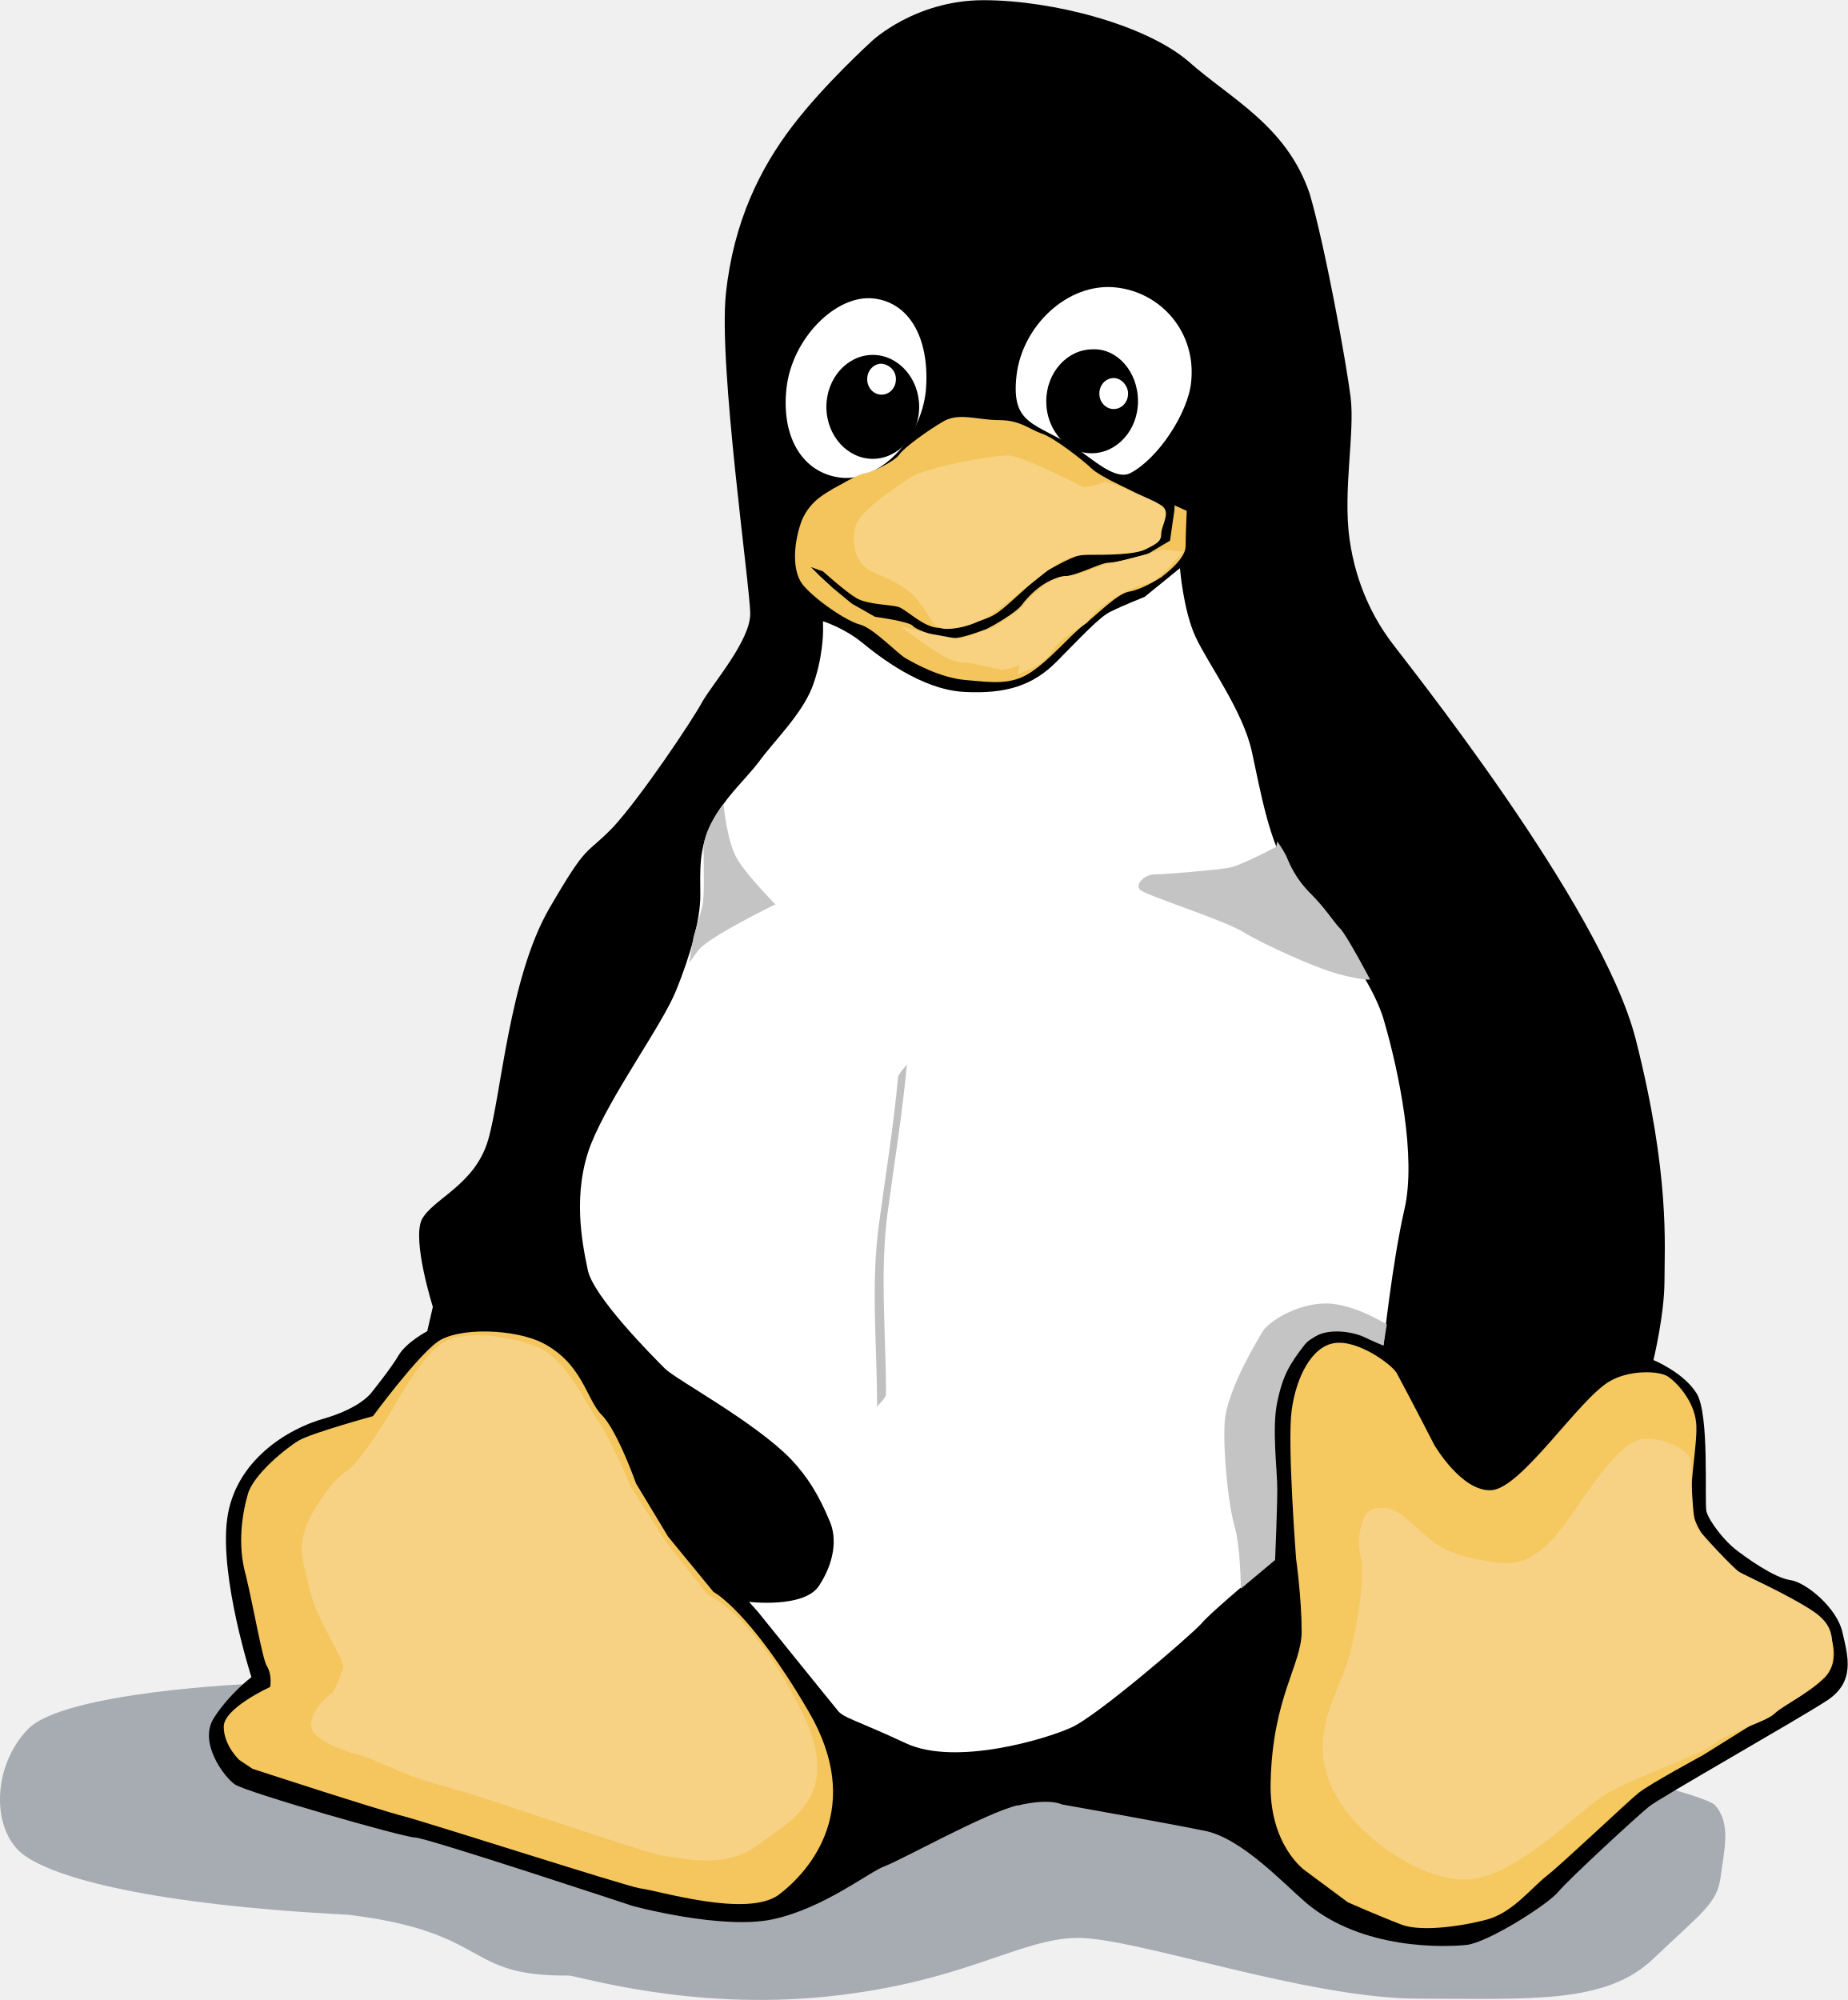
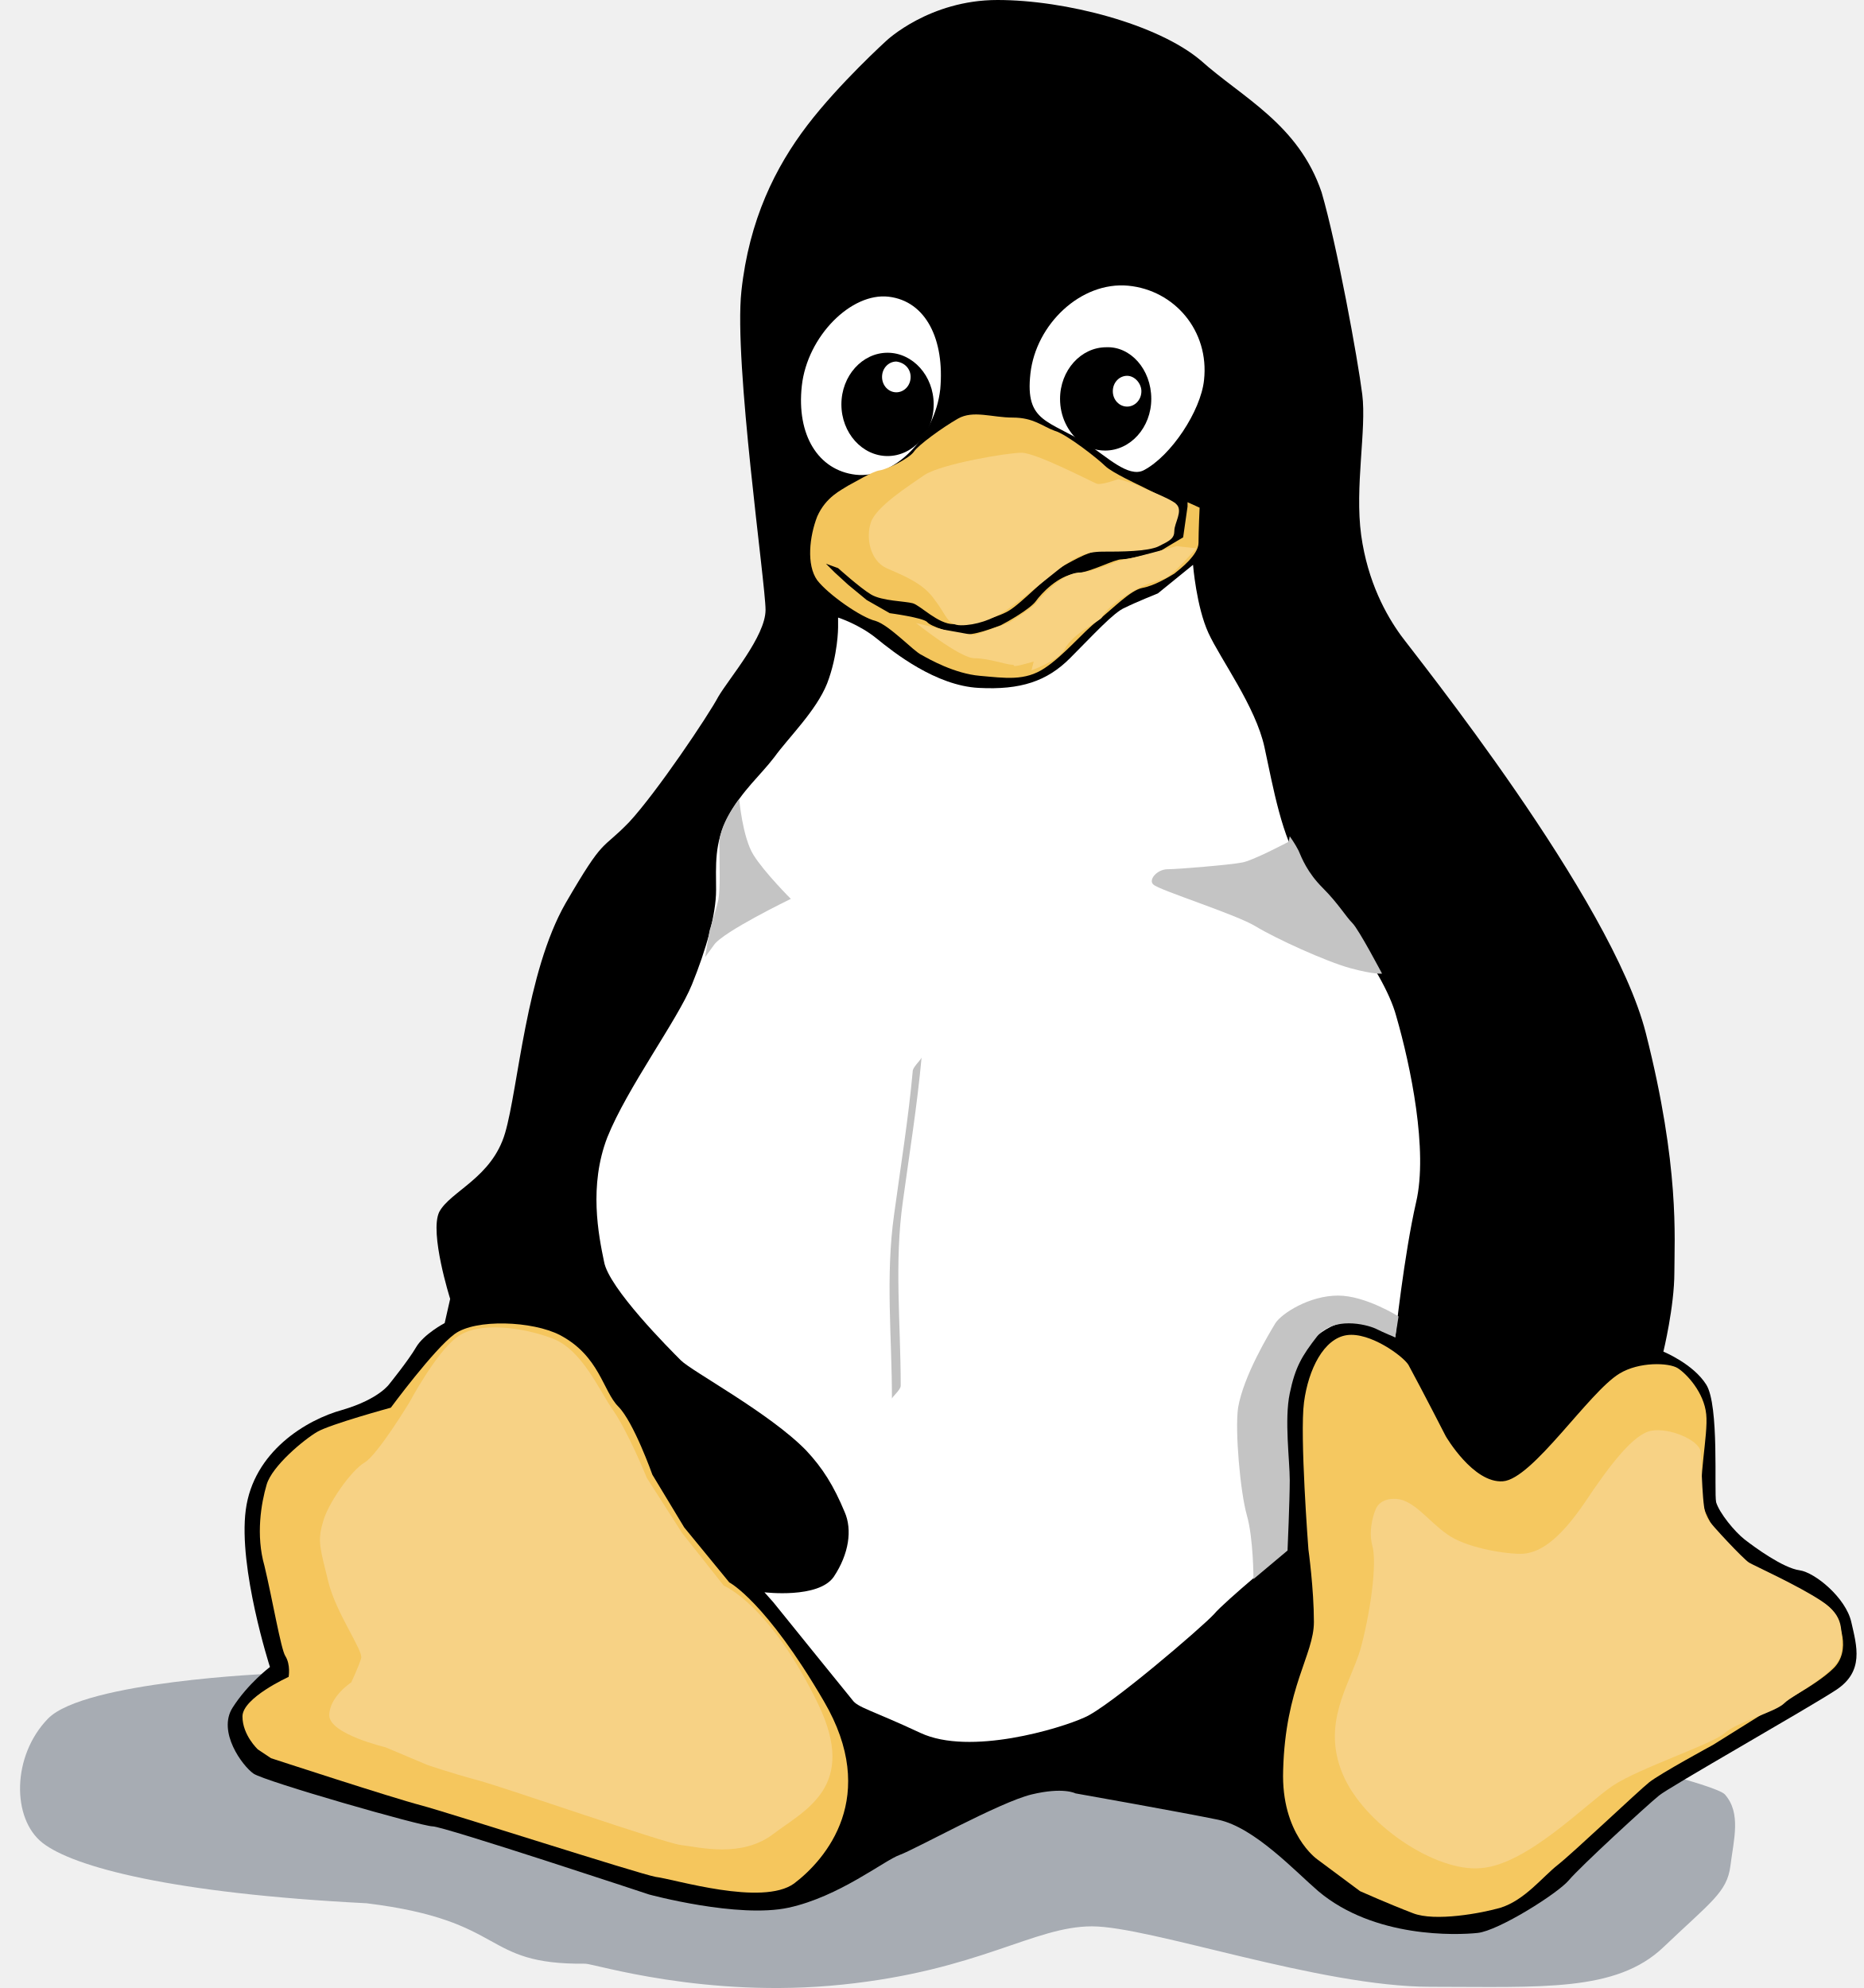
- <svg xmlns="http://www.w3.org/2000/svg" width="19.553mm" height="21.167mm" viewBox="0 0 19.553 21.167" version="1.1" id="svg5">
-   <defs id="defs2" />
-   <g id="layer1" transform="translate(-77.31596,-76.0709)">
-     <path d="m 80,93.89 c 0,0 -2.001,0.082 -2.387,0.48 -0.386,0.398 -0.386,1.065 -0.059,1.322 0.328,0.257 1.381,0.538 3.452,0.644 1.521,0.187 1.205,0.655 2.328,0.643 0.094,0 1.275,0.374 2.738,0.222 1.463,-0.152 2.036,-0.62 2.656,-0.62 0.62,0 2.422,0.643 3.604,0.643 1.182,0 1.977,0.059 2.48,-0.421 0.503,-0.48 0.679,-0.585 0.714,-0.866 0.035,-0.281 0.117,-0.562 -0.059,-0.761 -0.175,-0.199 -4.774,-1.182 -4.774,-1.182 z" fill="#a7acb3" id="path946" style="stroke-width:0.265" />
-     <path d="m 88.085,95.177 c -0.339,0.082 -1.24,0.585 -1.404,0.644 -0.164,0.059 -0.644,0.445 -1.182,0.562 -0.538,0.117 -1.486,-0.14 -1.486,-0.14 0,0 -2.188,-0.725 -2.305,-0.725 -0.117,0 -1.79,-0.48 -1.907,-0.562 -0.117,-0.082 -0.386,-0.445 -0.222,-0.702 0.164,-0.257 0.398,-0.433 0.398,-0.433 0,0 -0.339,-1.053 -0.257,-1.673 0.082,-0.62 0.644,-0.959 1.03,-1.065 0.398,-0.117 0.503,-0.281 0.503,-0.281 0,0 0.199,-0.246 0.281,-0.386 0.082,-0.14 0.304,-0.257 0.304,-0.257 l 0.059,-0.257 c 0,0 -0.222,-0.702 -0.117,-0.924 0.117,-0.222 0.562,-0.363 0.702,-0.842 0.14,-0.48 0.222,-1.708 0.644,-2.445 0.421,-0.725 0.374,-0.55 0.679,-0.866 0.292,-0.316 0.842,-1.135 0.948,-1.334 0.117,-0.199 0.503,-0.643 0.503,-0.924 0,-0.281 -0.339,-2.633 -0.257,-3.393 0.082,-0.761 0.363,-1.322 0.702,-1.767 0.339,-0.445 0.842,-0.901 0.842,-0.901 0,0 0.456,-0.433 1.182,-0.433 0.725,0 1.708,0.257 2.165,0.644 0.445,0.398 1.041,0.679 1.287,1.404 0.164,0.562 0.386,1.778 0.433,2.153 0.047,0.374 -0.082,0.983 -0.012,1.498 0.07,0.503 0.269,0.854 0.421,1.065 0.152,0.211 2.246,2.808 2.609,4.235 0.363,1.427 0.304,2.188 0.304,2.551 0,0.363 -0.117,0.842 -0.117,0.842 0,0 0.316,0.129 0.456,0.351 0.14,0.222 0.082,1.135 0.105,1.252 0.035,0.117 0.199,0.316 0.304,0.398 0.105,0.082 0.409,0.304 0.585,0.328 0.164,0.023 0.491,0.292 0.55,0.55 0.059,0.257 0.14,0.526 -0.164,0.725 -0.304,0.199 -1.79,1.041 -1.884,1.123 -0.117,0.094 -0.842,0.761 -0.959,0.901 -0.117,0.14 -0.749,0.538 -0.971,0.562 -0.222,0.023 -1.1,0.059 -1.697,-0.445 -0.246,-0.211 -0.679,-0.679 -1.065,-0.761 -0.398,-0.082 -1.521,-0.281 -1.521,-0.281 0,0 -0.129,-0.07 -0.468,0.012 z" fill="#000000" id="path948" style="stroke-width:0.265" />
-     <path d="m 79.988,94.791 c 0,0 1.287,0.421 1.603,0.503 0.304,0.082 2.305,0.725 2.492,0.761 0.199,0.023 1.135,0.316 1.474,0.07 0.339,-0.257 0.913,-0.924 0.316,-1.942 -0.62,-1.065 -1.006,-1.264 -1.006,-1.264 l -0.48,-0.585 -0.339,-0.562 c 0,0 -0.199,-0.562 -0.363,-0.725 -0.164,-0.164 -0.199,-0.538 -0.62,-0.76 -0.292,-0.152 -0.901,-0.175 -1.123,-0.012 -0.222,0.164 -0.679,0.784 -0.679,0.784 0,0 -0.643,0.176 -0.784,0.257 -0.14,0.082 -0.48,0.363 -0.538,0.562 -0.059,0.199 -0.117,0.538 -0.023,0.866 0.082,0.339 0.176,0.889 0.222,0.959 0.059,0.094 0.035,0.222 0.035,0.222 0,0 -0.491,0.222 -0.491,0.421 0,0.199 0.164,0.351 0.164,0.351 z" fill="#f5c65d" id="path950" style="stroke-width:0.265" />
-     <path d="m 81.65,94.861 c 0,0 0.234,0.082 0.538,0.164 0.304,0.082 1.977,0.667 2.165,0.69 0.199,0.023 0.644,0.14 0.983,-0.117 0.339,-0.257 0.901,-0.503 0.48,-1.381 -0.515,-1.065 -1.006,-1.264 -1.006,-1.264 l -0.445,-0.562 -0.374,-0.585 c 0,0 -0.199,-0.491 -0.363,-0.725 -0.14,-0.199 -0.328,-0.644 -0.644,-0.761 -0.304,-0.117 -0.796,-0.187 -1.018,-0.012 -0.222,0.164 -0.503,0.69 -0.503,0.69 0,0 -0.339,0.562 -0.48,0.644 -0.14,0.082 -0.398,0.445 -0.445,0.643 -0.059,0.199 -0.023,0.281 0.059,0.62 0.082,0.339 0.374,0.737 0.351,0.819 -0.023,0.082 -0.105,0.257 -0.105,0.257 0,0 -0.234,0.152 -0.234,0.351 0,0.199 0.597,0.339 0.597,0.339 z" fill="#f7d285" id="path952" style="stroke-width:0.265" />
-     <path d="m 91.127,95.867 c 0,0 -0.386,-0.269 -0.363,-0.948 0.023,-0.889 0.328,-1.229 0.328,-1.58 0,-0.351 -0.059,-0.772 -0.059,-0.772 0,0 -0.094,-1.217 -0.047,-1.568 0.047,-0.351 0.211,-0.679 0.456,-0.714 0.246,-0.035 0.597,0.222 0.655,0.316 0.152,0.281 0.398,0.761 0.398,0.761 0,0 0.292,0.503 0.608,0.48 0.316,-0.023 0.913,-0.948 1.24,-1.147 0.211,-0.129 0.526,-0.117 0.62,-0.059 0.094,0.059 0.281,0.257 0.304,0.491 0.023,0.222 -0.094,0.714 -0.035,0.959 0.059,0.246 0.316,0.527 0.527,0.655 0.211,0.129 0.749,0.339 0.842,0.468 0.094,0.129 0.211,0.433 0.023,0.62 -0.187,0.187 -0.632,0.41 -0.632,0.41 l -0.655,0.409 c 0,0 -0.562,0.304 -0.679,0.398 -0.117,0.094 -0.807,0.749 -0.971,0.877 -0.164,0.129 -0.351,0.374 -0.608,0.456 -0.199,0.059 -0.702,0.152 -0.936,0.059 -0.246,-0.094 -0.562,-0.234 -0.562,-0.234 z" fill="#f5c860" id="path954" style="stroke-width:0.265" />
-     <path d="m 91.747,92.147 c 0,0 -0.082,0.187 -0.035,0.374 0.059,0.187 -0.023,0.749 -0.129,1.123 -0.117,0.374 -0.409,0.772 -0.187,1.31 0.222,0.538 0.995,1.053 1.474,1.006 0.491,-0.035 1.123,-0.69 1.404,-0.877 0.281,-0.187 1.065,-0.445 1.193,-0.562 0.129,-0.117 0.538,-0.222 0.632,-0.316 0.094,-0.094 0.608,-0.339 0.608,-0.562 0,-0.222 0.035,-0.363 -0.211,-0.526 -0.246,-0.164 -0.714,-0.374 -0.772,-0.409 -0.059,-0.035 -0.398,-0.398 -0.445,-0.468 -0.059,-0.07 -0.059,-0.585 -0.07,-0.714 -0.023,-0.129 -0.339,-0.257 -0.527,-0.222 -0.187,0.035 -0.433,0.351 -0.714,0.772 -0.281,0.41 -0.491,0.538 -0.679,0.538 -0.187,0 -0.597,-0.07 -0.784,-0.211 -0.187,-0.129 -0.351,-0.363 -0.538,-0.374 -0.187,-0.012 -0.222,0.117 -0.222,0.117 z" fill="#f7d285" id="path956" style="stroke-width:0.265" />
-     <path d="m 86.026,82.646 c 0,0 0.222,0.07 0.409,0.222 0.187,0.152 0.632,0.503 1.088,0.526 0.445,0.023 0.725,-0.07 0.971,-0.316 0.246,-0.246 0.468,-0.491 0.585,-0.538 0.117,-0.059 0.351,-0.152 0.351,-0.152 l 0.374,-0.304 c 0,0 0.035,0.445 0.164,0.725 0.129,0.281 0.503,0.784 0.597,1.217 0.094,0.433 0.187,0.971 0.398,1.275 0.211,0.304 0.866,1.065 1.006,1.591 0.152,0.526 0.339,1.427 0.211,1.977 -0.129,0.562 -0.222,1.439 -0.222,1.439 0,0 -0.257,-0.164 -0.433,-0.164 -0.164,0 -0.257,0.035 -0.409,0.152 -0.187,0.129 -0.316,0.562 -0.316,0.784 0,0.222 0,1.498 0,1.498 0,0 -0.655,0.538 -0.772,0.679 -0.117,0.129 -1.123,0.994 -1.381,1.1 -0.257,0.117 -1.217,0.409 -1.743,0.164 -0.526,-0.246 -0.667,-0.269 -0.725,-0.351 -0.059,-0.07 -0.842,-1.041 -0.842,-1.041 l -0.094,-0.105 c 0,0 0.573,0.07 0.737,-0.164 0.164,-0.246 0.199,-0.503 0.117,-0.69 -0.117,-0.281 -0.234,-0.468 -0.409,-0.655 -0.386,-0.398 -1.217,-0.842 -1.334,-0.959 -0.117,-0.117 -0.772,-0.772 -0.819,-1.053 -0.059,-0.281 -0.164,-0.807 0.035,-1.322 0.211,-0.527 0.749,-1.252 0.901,-1.626 0.152,-0.374 0.257,-0.749 0.257,-1.006 0,-0.257 -0.023,-0.503 0.129,-0.784 0.152,-0.281 0.339,-0.433 0.491,-0.632 0.152,-0.211 0.445,-0.491 0.562,-0.784 0.117,-0.304 0.117,-0.597 0.117,-0.597 z" fill="#ffffff" id="path958" style="stroke-width:0.265" />
-     <path d="m 86.821,87.467 c -0.047,0.515 -0.129,1.018 -0.199,1.533 -0.094,0.667 -0.023,1.299 -0.023,1.966 0,-0.023 0.094,-0.094 0.094,-0.14 0,-0.667 -0.07,-1.31 0.023,-1.966 0.07,-0.515 0.152,-1.018 0.199,-1.533 0,0.023 -0.082,0.094 -0.094,0.14 z" fill="#c0c0c0" id="path960" style="stroke-width:0.265" />
-     <path d="m 90.823,85.033 c 0,0 -0.398,0.211 -0.503,0.222 -0.117,0.023 -0.679,0.07 -0.784,0.07 -0.117,0 -0.211,0.117 -0.152,0.164 0.059,0.059 0.878,0.316 1.088,0.445 0.211,0.129 0.749,0.374 1.006,0.445 0.257,0.07 0.339,0.059 0.339,0.059 0,0 -0.246,-0.468 -0.316,-0.538 -0.07,-0.07 -0.152,-0.211 -0.316,-0.374 -0.164,-0.164 -0.222,-0.316 -0.257,-0.398 -0.035,-0.07 -0.094,-0.152 -0.094,-0.152" fill="#c4c4c4" id="path962" style="stroke-width:0.265" />
-     <path d="m 84.973,84.577 c 0,0 0.035,0.41 0.152,0.597 0.117,0.187 0.398,0.468 0.398,0.468 0,0 -0.725,0.351 -0.819,0.491 -0.094,0.129 -0.094,0.129 -0.094,0.129 l 0.047,-0.281 c 0,0 0.07,-0.222 0.094,-0.328 0.023,-0.129 0.012,-0.363 0.012,-0.562 -0.023,-0.222 0.211,-0.515 0.211,-0.515 z" fill="#c4c4c4" id="path964" style="stroke-width:0.265" />
-     <path d="m 91.958,90.31 0.035,-0.222 c 0,0 -0.351,-0.222 -0.644,-0.222 -0.304,0 -0.597,0.187 -0.667,0.292 -0.07,0.117 -0.339,0.562 -0.398,0.901 -0.035,0.246 0.023,0.901 0.094,1.147 0.07,0.246 0.07,0.679 0.07,0.679 l 0.363,-0.304 c 0,0 0.023,-0.538 0.023,-0.749 0,-0.211 -0.059,-0.643 0,-0.924 0.059,-0.281 0.129,-0.398 0.292,-0.608 0.176,-0.211 0.515,-0.129 0.62,-0.082 0.094,0.047 0.211,0.094 0.211,0.094 z" fill="#c4c4c4" id="path966" style="stroke-width:0.265" />
-     <path d="m 87.114,80.213 c -0.059,0.527 -0.503,0.959 -0.901,0.913 -0.398,-0.047 -0.632,-0.421 -0.573,-0.948 0.059,-0.527 0.526,-0.995 0.924,-0.948 0.398,0.047 0.597,0.456 0.55,0.983 z" fill="#ffffff" id="path968" style="stroke-width:0.265" />
-     <path d="m 89.922,80.119 c -0.035,0.328 -0.351,0.807 -0.643,0.959 -0.164,0.082 -0.398,-0.152 -0.585,-0.269 -0.421,-0.269 -0.679,-0.234 -0.62,-0.761 0.059,-0.526 0.538,-0.983 1.041,-0.936 0.491,0.047 0.866,0.48 0.807,1.006 z" fill="#ffffff" id="path970" style="stroke-width:0.265" />
-     <path d="m 87.044,80.377 c 0,0.304 -0.222,0.55 -0.491,0.55 -0.269,0 -0.491,-0.246 -0.491,-0.55 0,-0.304 0.222,-0.55 0.491,-0.55 0.269,0 0.491,0.246 0.491,0.55 z" fill="#000000" id="path972" style="stroke-width:0.265" />
-     <path d="m 89.36,80.318 c 0,0.304 -0.222,0.55 -0.491,0.55 -0.105,0 -0.199,-0.035 -0.269,-0.094 -0.129,-0.105 -0.211,-0.269 -0.211,-0.456 0,-0.304 0.222,-0.55 0.491,-0.55 0.257,-0.012 0.48,0.234 0.48,0.55 z" fill="#000000" id="path974" style="stroke-width:0.265" />
-     <path d="m 86.798,80.084 c 0,0.094 -0.07,0.164 -0.152,0.164 -0.082,0 -0.152,-0.07 -0.152,-0.164 0,-0.094 0.07,-0.164 0.152,-0.164 0.094,0.012 0.152,0.082 0.152,0.164 z" fill="#ffffff" id="path976" style="stroke-width:0.265" />
-     <path d="m 89.255,80.236 c 0,0.094 -0.07,0.164 -0.152,0.164 -0.082,0 -0.152,-0.07 -0.152,-0.164 0,-0.094 0.07,-0.164 0.152,-0.164 0.082,0 0.152,0.082 0.152,0.164 z" fill="#ffffff" id="path978" style="stroke-width:0.265" />
-     <path d="m 89.746,81.465 -0.047,0.328 c 0,0 -0.199,0.117 -0.234,0.14 -0.047,0.023 -0.339,0.094 -0.421,0.094 -0.082,0 -0.304,0.129 -0.491,0.152 -0.187,0.023 -0.363,0.211 -0.421,0.292 -0.059,0.082 -0.304,0.222 -0.374,0.257 -0.07,0.023 -0.292,0.117 -0.409,0.094 -0.117,-0.012 -0.339,-0.082 -0.374,-0.129 -0.047,-0.047 -0.398,-0.094 -0.398,-0.094 l -0.246,-0.14 -0.199,-0.164 -0.14,-0.129 -0.094,-0.094 0.129,0.047 c 0,0 0.234,0.211 0.351,0.281 0.117,0.07 0.363,0.07 0.445,0.094 0.082,0.023 0.269,0.222 0.433,0.222 0.164,0 0.445,-0.059 0.585,-0.14 0.14,-0.082 0.409,-0.374 0.562,-0.468 0.152,-0.082 0.328,-0.187 0.48,-0.187 0.152,0 0.234,0.012 0.409,-0.012 0.187,-0.023 0.281,-0.117 0.304,-0.199 0.023,-0.082 0.023,-0.281 0.023,-0.281 l -0.374,-0.187 c 0,0 -0.304,-0.14 -0.374,-0.211 -0.07,-0.07 -0.409,-0.339 -0.538,-0.374 -0.129,-0.047 -0.222,-0.14 -0.445,-0.14 -0.222,0 -0.421,-0.082 -0.585,0.012 -0.164,0.094 -0.421,0.281 -0.468,0.351 -0.047,0.07 -0.281,0.187 -0.363,0.199 -0.082,0.012 -0.269,0.129 -0.339,0.164 -0.07,0.047 -0.234,0.117 -0.328,0.328 -0.082,0.211 -0.117,0.515 0,0.679 0.117,0.152 0.468,0.398 0.62,0.433 0.152,0.047 0.409,0.328 0.491,0.363 0.082,0.047 0.351,0.199 0.62,0.222 0.269,0.023 0.48,0.059 0.69,-0.082 0.211,-0.14 0.398,-0.374 0.562,-0.503 0.164,-0.129 0.351,-0.328 0.48,-0.351 0.129,-0.023 0.281,-0.117 0.339,-0.152 0.059,-0.047 0.257,-0.199 0.257,-0.328 0,-0.129 0.012,-0.374 0.012,-0.374 l -0.129,-0.059" fill="#f3c55c" id="path980" style="stroke-width:0.265" />
-     <path d="m 89.009,81.172 c 0,0 -0.187,0.07 -0.234,0.047 -0.059,-0.023 -0.643,-0.328 -0.796,-0.328 -0.152,0 -0.842,0.117 -1.03,0.234 -0.187,0.129 -0.515,0.339 -0.573,0.503 -0.059,0.164 -0.012,0.409 0.164,0.491 0.187,0.082 0.398,0.164 0.515,0.339 0.129,0.164 0.129,0.269 0.281,0.269 0.152,0 0.328,-0.059 0.468,-0.152 0.14,-0.094 0.409,-0.316 0.573,-0.445 0.164,-0.129 0.281,-0.187 0.468,-0.187 0.187,0 0.48,0 0.597,-0.059 0.117,-0.059 0.164,-0.082 0.164,-0.164 0,-0.082 0.094,-0.211 0.023,-0.281 -0.07,-0.07 -0.351,-0.164 -0.433,-0.211 -0.094,-0.035 -0.187,-0.059 -0.187,-0.059 z" fill="#f8d281" id="path982" style="stroke-width:0.265" />
-     <path d="m 86.856,82.705 c 0,0 0.468,0.374 0.62,0.374 0.152,0 0.339,0.07 0.409,0.07 0.035,0 -0.059,0.047 0.222,-0.035 l -0.023,0.094 c 0,0 0.292,-0.105 0.351,-0.222 0.094,-0.175 0.363,-0.292 0.398,-0.339 0.059,-0.117 0.246,-0.234 0.374,-0.304 0.129,-0.07 0.187,-0.07 0.304,-0.117 0.082,-0.035 0.328,-0.316 0.328,-0.316 l -0.211,-0.023 c 0,0 -0.503,0.14 -0.55,0.14 -0.047,0 -0.339,0.14 -0.48,0.14 -0.187,0 -0.421,0.269 -0.468,0.328 -0.047,0.059 -0.293,0.211 -0.293,0.211 l -0.363,0.129 -0.328,-0.059 z" fill="#f8d281" id="path984" style="stroke-width:0.265" />
-   </g>
+ <svg xmlns="http://www.w3.org/2000/svg" width="75" height="80" viewBox="0 0 75 80" fill="none">
+   <path d="M10.951 67.348C10.951 67.348 3.389 67.658 1.93 69.161C0.471 70.665 0.471 73.185 1.709 74.158C2.947 75.131 6.927 76.192 14.754 76.59C20.503 77.298 19.309 79.067 23.554 79.022C23.908 79.022 28.374 80.438 33.902 79.863C39.429 79.288 41.596 77.519 43.94 77.519C46.284 77.519 53.094 79.951 57.56 79.951C62.026 79.951 65.033 80.172 66.935 78.359C68.836 76.546 69.499 76.148 69.632 75.087C69.765 74.025 70.074 72.964 69.411 72.212C68.748 71.461 51.369 67.746 51.369 67.746L10.951 67.348Z" fill="#A7ACB3" />
+   <path d="M41.508 72.212C40.225 72.522 36.82 74.424 36.201 74.645C35.582 74.866 33.769 76.325 31.735 76.767C29.701 77.209 26.119 76.237 26.119 76.237C26.119 76.237 17.85 73.495 17.407 73.495C16.965 73.495 10.642 71.682 10.2 71.372C9.757 71.063 8.74 69.692 9.359 68.719C9.978 67.746 10.863 67.083 10.863 67.083C10.863 67.083 9.58 63.103 9.89 60.759C10.2 58.416 12.322 57.133 13.781 56.735C15.285 56.293 15.683 55.674 15.683 55.674C15.683 55.674 16.435 54.745 16.744 54.215C17.054 53.684 17.894 53.242 17.894 53.242L18.115 52.269C18.115 52.269 17.275 49.616 17.673 48.775C18.115 47.935 19.795 47.405 20.326 45.592C20.857 43.779 21.166 39.135 22.758 36.349C24.35 33.608 24.173 34.271 25.323 33.077C26.428 31.883 28.507 28.788 28.905 28.036C29.347 27.284 30.806 25.604 30.806 24.543C30.806 23.481 29.524 14.593 29.834 11.719C30.143 8.844 31.204 6.722 32.487 5.041C33.769 3.361 35.671 1.636 35.671 1.636C35.671 1.636 37.395 0 40.137 0C42.879 0 46.593 0.973 48.318 2.432C49.998 3.936 52.253 4.997 53.182 7.739C53.801 9.861 54.641 14.46 54.818 15.875C54.995 17.29 54.509 19.59 54.774 21.535C55.039 23.437 55.791 24.764 56.366 25.56C56.941 26.355 64.856 36.172 66.227 41.568C67.598 46.962 67.377 49.837 67.377 51.208C67.377 52.578 66.935 54.392 66.935 54.392C66.935 54.392 68.129 54.878 68.659 55.718C69.19 56.558 68.969 60.008 69.057 60.45C69.19 60.892 69.809 61.644 70.207 61.953C70.605 62.263 71.755 63.103 72.418 63.191C73.037 63.28 74.275 64.297 74.496 65.27C74.718 66.243 75.027 67.26 73.877 68.011C72.728 68.763 67.112 71.947 66.758 72.257C66.316 72.61 63.574 75.131 63.132 75.662C62.689 76.192 60.301 77.696 59.461 77.784C58.621 77.873 55.305 78.005 53.049 76.104C52.121 75.308 50.484 73.539 49.025 73.23C47.522 72.92 43.277 72.168 43.277 72.168C43.277 72.168 42.79 71.903 41.508 72.212Z" fill="black" />
+   <path d="M10.907 70.753C10.907 70.753 15.771 72.345 16.965 72.655C18.115 72.964 25.677 75.396 26.384 75.529C27.136 75.617 30.674 76.723 31.956 75.794C33.238 74.821 35.405 72.301 33.15 68.454C30.806 64.43 29.347 63.678 29.347 63.678L27.534 61.467L26.252 59.344C26.252 59.344 25.5 57.222 24.881 56.602C24.262 55.983 24.129 54.568 22.537 53.728C21.431 53.153 19.132 53.065 18.292 53.684C17.452 54.303 15.727 56.647 15.727 56.647C15.727 56.647 13.295 57.31 12.764 57.62C12.234 57.929 10.951 58.99 10.73 59.742C10.509 60.494 10.288 61.776 10.642 63.014C10.951 64.297 11.305 66.375 11.482 66.641C11.703 66.994 11.614 67.481 11.614 67.481C11.614 67.481 9.757 68.321 9.757 69.073C9.757 69.825 10.376 70.399 10.376 70.399L10.907 70.753Z" fill="#F5C65D" />
+   <path d="M17.186 71.019C17.186 71.019 18.071 71.328 19.221 71.638C20.37 71.947 26.694 74.158 27.401 74.247C28.153 74.335 29.834 74.777 31.116 73.804C32.398 72.832 34.521 71.903 32.929 68.586C30.983 64.562 29.126 63.81 29.126 63.81L27.446 61.688L26.03 59.477C26.03 59.477 25.279 57.62 24.66 56.735C24.129 55.983 23.422 54.303 22.227 53.861C21.078 53.419 19.221 53.153 18.38 53.817C17.54 54.436 16.479 56.426 16.479 56.426C16.479 56.426 15.196 58.548 14.666 58.858C14.135 59.167 13.162 60.538 12.985 61.29C12.764 62.042 12.897 62.351 13.207 63.634C13.516 64.916 14.622 66.419 14.533 66.729C14.445 67.039 14.135 67.702 14.135 67.702C14.135 67.702 13.251 68.277 13.251 69.028C13.251 69.78 15.506 70.311 15.506 70.311L17.186 71.019Z" fill="#F7D285" />
+   <path d="M53.005 74.821C53.005 74.821 51.546 73.804 51.634 71.24C51.723 67.879 52.872 66.596 52.872 65.27C52.872 63.943 52.651 62.351 52.651 62.351C52.651 62.351 52.297 57.752 52.474 56.426C52.651 55.099 53.27 53.861 54.199 53.728C55.128 53.596 56.454 54.568 56.675 54.922C57.25 55.983 58.179 57.797 58.179 57.797C58.179 57.797 59.284 59.698 60.478 59.609C61.672 59.521 63.928 56.028 65.166 55.276C65.962 54.789 67.156 54.834 67.51 55.055C67.863 55.276 68.571 56.028 68.659 56.912C68.748 57.752 68.305 59.609 68.526 60.538C68.748 61.467 69.721 62.528 70.516 63.014C71.312 63.501 73.347 64.297 73.7 64.783C74.054 65.27 74.496 66.419 73.789 67.127C73.081 67.835 71.401 68.675 71.401 68.675L68.924 70.222C68.924 70.222 66.802 71.372 66.36 71.726C65.918 72.08 63.309 74.556 62.689 75.043C62.07 75.529 61.363 76.458 60.39 76.767C59.638 76.988 57.737 77.342 56.852 76.988C55.924 76.635 54.73 76.104 54.73 76.104L53.005 74.821Z" fill="#F5C860" />
+   <path d="M55.349 60.759C55.349 60.759 55.039 61.467 55.216 62.174C55.437 62.882 55.128 65.004 54.73 66.419C54.288 67.835 53.182 69.338 54.022 71.372C54.862 73.406 57.781 75.352 59.594 75.175C61.451 75.043 63.839 72.566 64.9 71.859C65.962 71.151 68.925 70.178 69.411 69.736C69.897 69.294 71.445 68.896 71.799 68.542C72.153 68.188 74.098 67.26 74.098 66.419C74.098 65.579 74.231 65.049 73.302 64.43C72.374 63.81 70.605 63.014 70.384 62.882C70.163 62.749 68.88 61.378 68.704 61.113C68.482 60.848 68.482 58.902 68.438 58.416C68.35 57.929 67.156 57.443 66.448 57.575C65.741 57.708 64.812 58.902 63.751 60.494C62.69 62.042 61.894 62.528 61.186 62.528C60.478 62.528 58.931 62.263 58.223 61.732C57.516 61.246 56.897 60.361 56.189 60.317C55.481 60.273 55.349 60.759 55.349 60.759Z" fill="#F7D285" />
+   <path d="M33.725 24.852C33.725 24.852 34.565 25.117 35.273 25.692C35.98 26.267 37.66 27.594 39.385 27.682C41.066 27.771 42.127 27.417 43.056 26.488C43.984 25.56 44.824 24.631 45.267 24.454C45.709 24.233 46.593 23.879 46.593 23.879L48.008 22.729C48.008 22.729 48.141 24.41 48.627 25.471C49.114 26.532 50.529 28.434 50.883 30.07C51.236 31.706 51.59 33.74 52.386 34.89C53.182 36.04 55.658 38.914 56.189 40.904C56.764 42.894 57.471 46.299 56.985 48.377C56.499 50.5 56.145 53.817 56.145 53.817C56.145 53.817 55.172 53.197 54.509 53.197C53.889 53.197 53.536 53.33 52.961 53.772C52.253 54.259 51.767 55.895 51.767 56.735C51.767 57.575 51.767 62.395 51.767 62.395C51.767 62.395 49.291 64.43 48.848 64.96C48.406 65.447 44.603 68.719 43.63 69.117C42.657 69.559 39.031 70.665 37.041 69.736C35.051 68.807 34.521 68.719 34.3 68.409C34.079 68.144 31.116 64.474 31.116 64.474L30.762 64.076C30.762 64.076 32.929 64.341 33.548 63.457C34.167 62.528 34.3 61.555 33.99 60.848C33.548 59.786 33.106 59.079 32.443 58.371C30.983 56.868 27.843 55.187 27.401 54.745C26.959 54.303 24.483 51.827 24.306 50.765C24.085 49.704 23.687 47.714 24.439 45.768C25.235 43.779 27.269 41.037 27.843 39.622C28.418 38.207 28.816 36.792 28.816 35.819C28.816 34.846 28.728 33.917 29.303 32.856C29.878 31.795 30.585 31.22 31.16 30.468C31.735 29.672 32.84 28.611 33.283 27.505C33.725 26.355 33.725 25.25 33.725 25.25V24.852Z" fill="white" />
+   <path d="M36.732 43.071C36.555 45.017 36.245 46.918 35.98 48.864C35.626 51.384 35.892 53.772 35.892 56.293C35.892 56.205 36.245 55.939 36.245 55.762C36.245 53.242 35.98 50.81 36.334 48.333C36.599 46.388 36.909 44.486 37.086 42.54C37.086 42.629 36.776 42.894 36.732 43.071Z" fill="#C0C0C0" />
+   <path d="M51.855 33.873C51.855 33.873 50.352 34.669 49.954 34.713C49.512 34.802 47.389 34.979 46.991 34.979C46.549 34.979 46.195 35.421 46.416 35.598C46.637 35.819 49.733 36.792 50.529 37.278C51.325 37.764 53.359 38.693 54.332 38.959C55.305 39.224 55.614 39.18 55.614 39.18C55.614 39.18 54.685 37.411 54.42 37.145C54.155 36.88 53.845 36.349 53.226 35.73C52.607 35.111 52.386 34.536 52.253 34.227C52.121 33.962 51.9 33.652 51.9 33.652" fill="#C4C4C4" />
+   <path d="M29.745 32.148C29.745 32.148 29.878 33.696 30.32 34.404C30.762 35.111 31.823 36.172 31.823 36.172C31.823 36.172 29.082 37.499 28.728 38.03C28.374 38.516 28.374 38.516 28.374 38.516L28.551 37.455C28.551 37.455 28.816 36.615 28.905 36.217C28.993 35.73 28.949 34.846 28.949 34.094C28.861 33.254 29.745 32.148 29.745 32.148Z" fill="#C4C4C4" />
+   <path d="M56.145 53.817L56.278 52.976C56.278 52.976 54.951 52.136 53.845 52.136C52.696 52.136 51.59 52.844 51.325 53.242C51.059 53.684 50.042 55.364 49.821 56.647C49.689 57.575 49.91 60.052 50.175 60.98C50.44 61.909 50.44 63.545 50.44 63.545L51.811 62.395C51.811 62.395 51.9 60.361 51.9 59.565C51.9 58.769 51.678 57.133 51.9 56.072C52.121 55.011 52.386 54.568 53.005 53.772C53.669 52.976 54.951 53.286 55.349 53.463C55.703 53.64 56.145 53.817 56.145 53.817Z" fill="#C4C4C4" />
+   <path d="M37.837 15.654C37.616 17.644 35.936 19.28 34.432 19.103C32.929 18.927 32.044 17.511 32.266 15.521C32.487 13.531 34.255 11.763 35.759 11.94C37.263 12.117 38.014 13.664 37.837 15.654Z" fill="white" />
+   <path d="M48.45 15.3C48.318 16.538 47.124 18.352 46.018 18.927C45.399 19.236 44.515 18.352 43.807 17.909C42.215 16.892 41.242 17.025 41.464 15.035C41.685 13.045 43.498 11.32 45.399 11.497C47.257 11.674 48.672 13.31 48.45 15.3Z" fill="white" />
+   <path d="M37.572 16.273C37.572 17.423 36.732 18.352 35.715 18.352C34.698 18.352 33.858 17.423 33.858 16.273C33.858 15.123 34.698 14.195 35.715 14.195C36.732 14.195 37.572 15.123 37.572 16.273Z" fill="black" />
+   <path d="M46.328 16.052C46.328 17.202 45.488 18.131 44.471 18.131C44.072 18.131 43.719 17.998 43.453 17.777C42.967 17.379 42.657 16.76 42.657 16.052C42.657 14.902 43.498 13.974 44.515 13.974C45.488 13.93 46.328 14.858 46.328 16.052Z" fill="black" />
+   <path d="M36.644 15.168C36.644 15.521 36.378 15.787 36.069 15.787C35.759 15.787 35.494 15.521 35.494 15.168C35.494 14.814 35.759 14.549 36.069 14.549C36.422 14.593 36.644 14.858 36.644 15.168Z" fill="white" />
+   <path d="M45.93 15.743C45.93 16.096 45.664 16.362 45.355 16.362C45.045 16.362 44.78 16.096 44.78 15.743C44.78 15.389 45.045 15.123 45.355 15.123C45.664 15.123 45.93 15.433 45.93 15.743Z" fill="white" />
+   <path d="M47.787 20.386L47.61 21.624C47.61 21.624 46.858 22.066 46.726 22.155C46.549 22.243 45.443 22.508 45.134 22.508C44.824 22.508 43.984 22.995 43.276 23.083C42.569 23.172 41.906 23.879 41.685 24.189C41.464 24.498 40.535 25.029 40.27 25.162C40.004 25.25 39.164 25.604 38.722 25.515C38.28 25.471 37.439 25.206 37.307 25.029C37.13 24.852 35.803 24.675 35.803 24.675L34.875 24.145L34.123 23.525L33.592 23.039L33.238 22.685L33.725 22.862C33.725 22.862 34.609 23.658 35.051 23.923C35.494 24.189 36.422 24.189 36.732 24.277C37.041 24.366 37.749 25.117 38.368 25.117C38.987 25.117 40.048 24.896 40.579 24.587C41.11 24.277 42.127 23.172 42.702 22.818C43.276 22.508 43.94 22.11 44.515 22.11C45.09 22.11 45.399 22.155 46.062 22.066C46.77 21.978 47.124 21.624 47.212 21.314C47.301 21.005 47.301 20.253 47.301 20.253L45.886 19.546C45.886 19.546 44.736 19.015 44.471 18.75C44.205 18.484 42.923 17.467 42.436 17.334C41.95 17.158 41.596 16.804 40.756 16.804C39.916 16.804 39.164 16.494 38.545 16.848C37.926 17.202 36.953 17.909 36.776 18.175C36.599 18.44 35.715 18.882 35.405 18.927C35.096 18.971 34.388 19.413 34.123 19.546C33.858 19.722 33.238 19.988 32.885 20.784C32.575 21.58 32.442 22.73 32.885 23.349C33.327 23.923 34.654 24.852 35.228 24.985C35.803 25.162 36.776 26.223 37.086 26.356C37.395 26.532 38.412 27.107 39.429 27.196C40.446 27.284 41.242 27.417 42.038 26.886C42.834 26.356 43.542 25.471 44.161 24.985C44.78 24.498 45.488 23.747 45.974 23.658C46.46 23.57 47.035 23.216 47.256 23.083C47.477 22.906 48.229 22.331 48.229 21.845C48.229 21.359 48.273 20.43 48.273 20.43L47.787 20.209" fill="#F3C55C" />
+   <path d="M45.001 19.28C45.001 19.28 44.294 19.546 44.117 19.457C43.896 19.369 41.685 18.219 41.11 18.219C40.535 18.219 37.926 18.661 37.218 19.103C36.511 19.59 35.273 20.386 35.051 21.005C34.83 21.624 35.007 22.553 35.671 22.862C36.378 23.172 37.174 23.481 37.616 24.145C38.103 24.764 38.103 25.162 38.678 25.162C39.252 25.162 39.916 24.941 40.446 24.587C40.977 24.233 41.994 23.393 42.613 22.906C43.232 22.42 43.675 22.199 44.382 22.199C45.09 22.199 46.195 22.199 46.637 21.978C47.08 21.757 47.256 21.668 47.256 21.359C47.256 21.049 47.61 20.563 47.345 20.297C47.08 20.032 46.018 19.678 45.709 19.501C45.355 19.369 45.001 19.28 45.001 19.28Z" fill="#F8D281" />
+   <path d="M36.864 25.073C36.864 25.073 38.633 26.488 39.208 26.488C39.783 26.488 40.491 26.753 40.756 26.753C40.889 26.753 40.535 26.93 41.596 26.621L41.508 26.975C41.508 26.975 42.613 26.577 42.834 26.134C43.188 25.471 44.205 25.029 44.338 24.852C44.559 24.41 45.266 23.968 45.753 23.702C46.239 23.437 46.46 23.437 46.903 23.26C47.212 23.127 48.141 22.066 48.141 22.066L47.345 21.978C47.345 21.978 45.443 22.508 45.266 22.508C45.09 22.508 43.984 23.039 43.453 23.039C42.746 23.039 41.861 24.056 41.685 24.277C41.508 24.498 40.579 25.073 40.579 25.073L39.208 25.559L37.97 25.338L36.864 25.073Z" fill="#F8D281" />
</svg>
